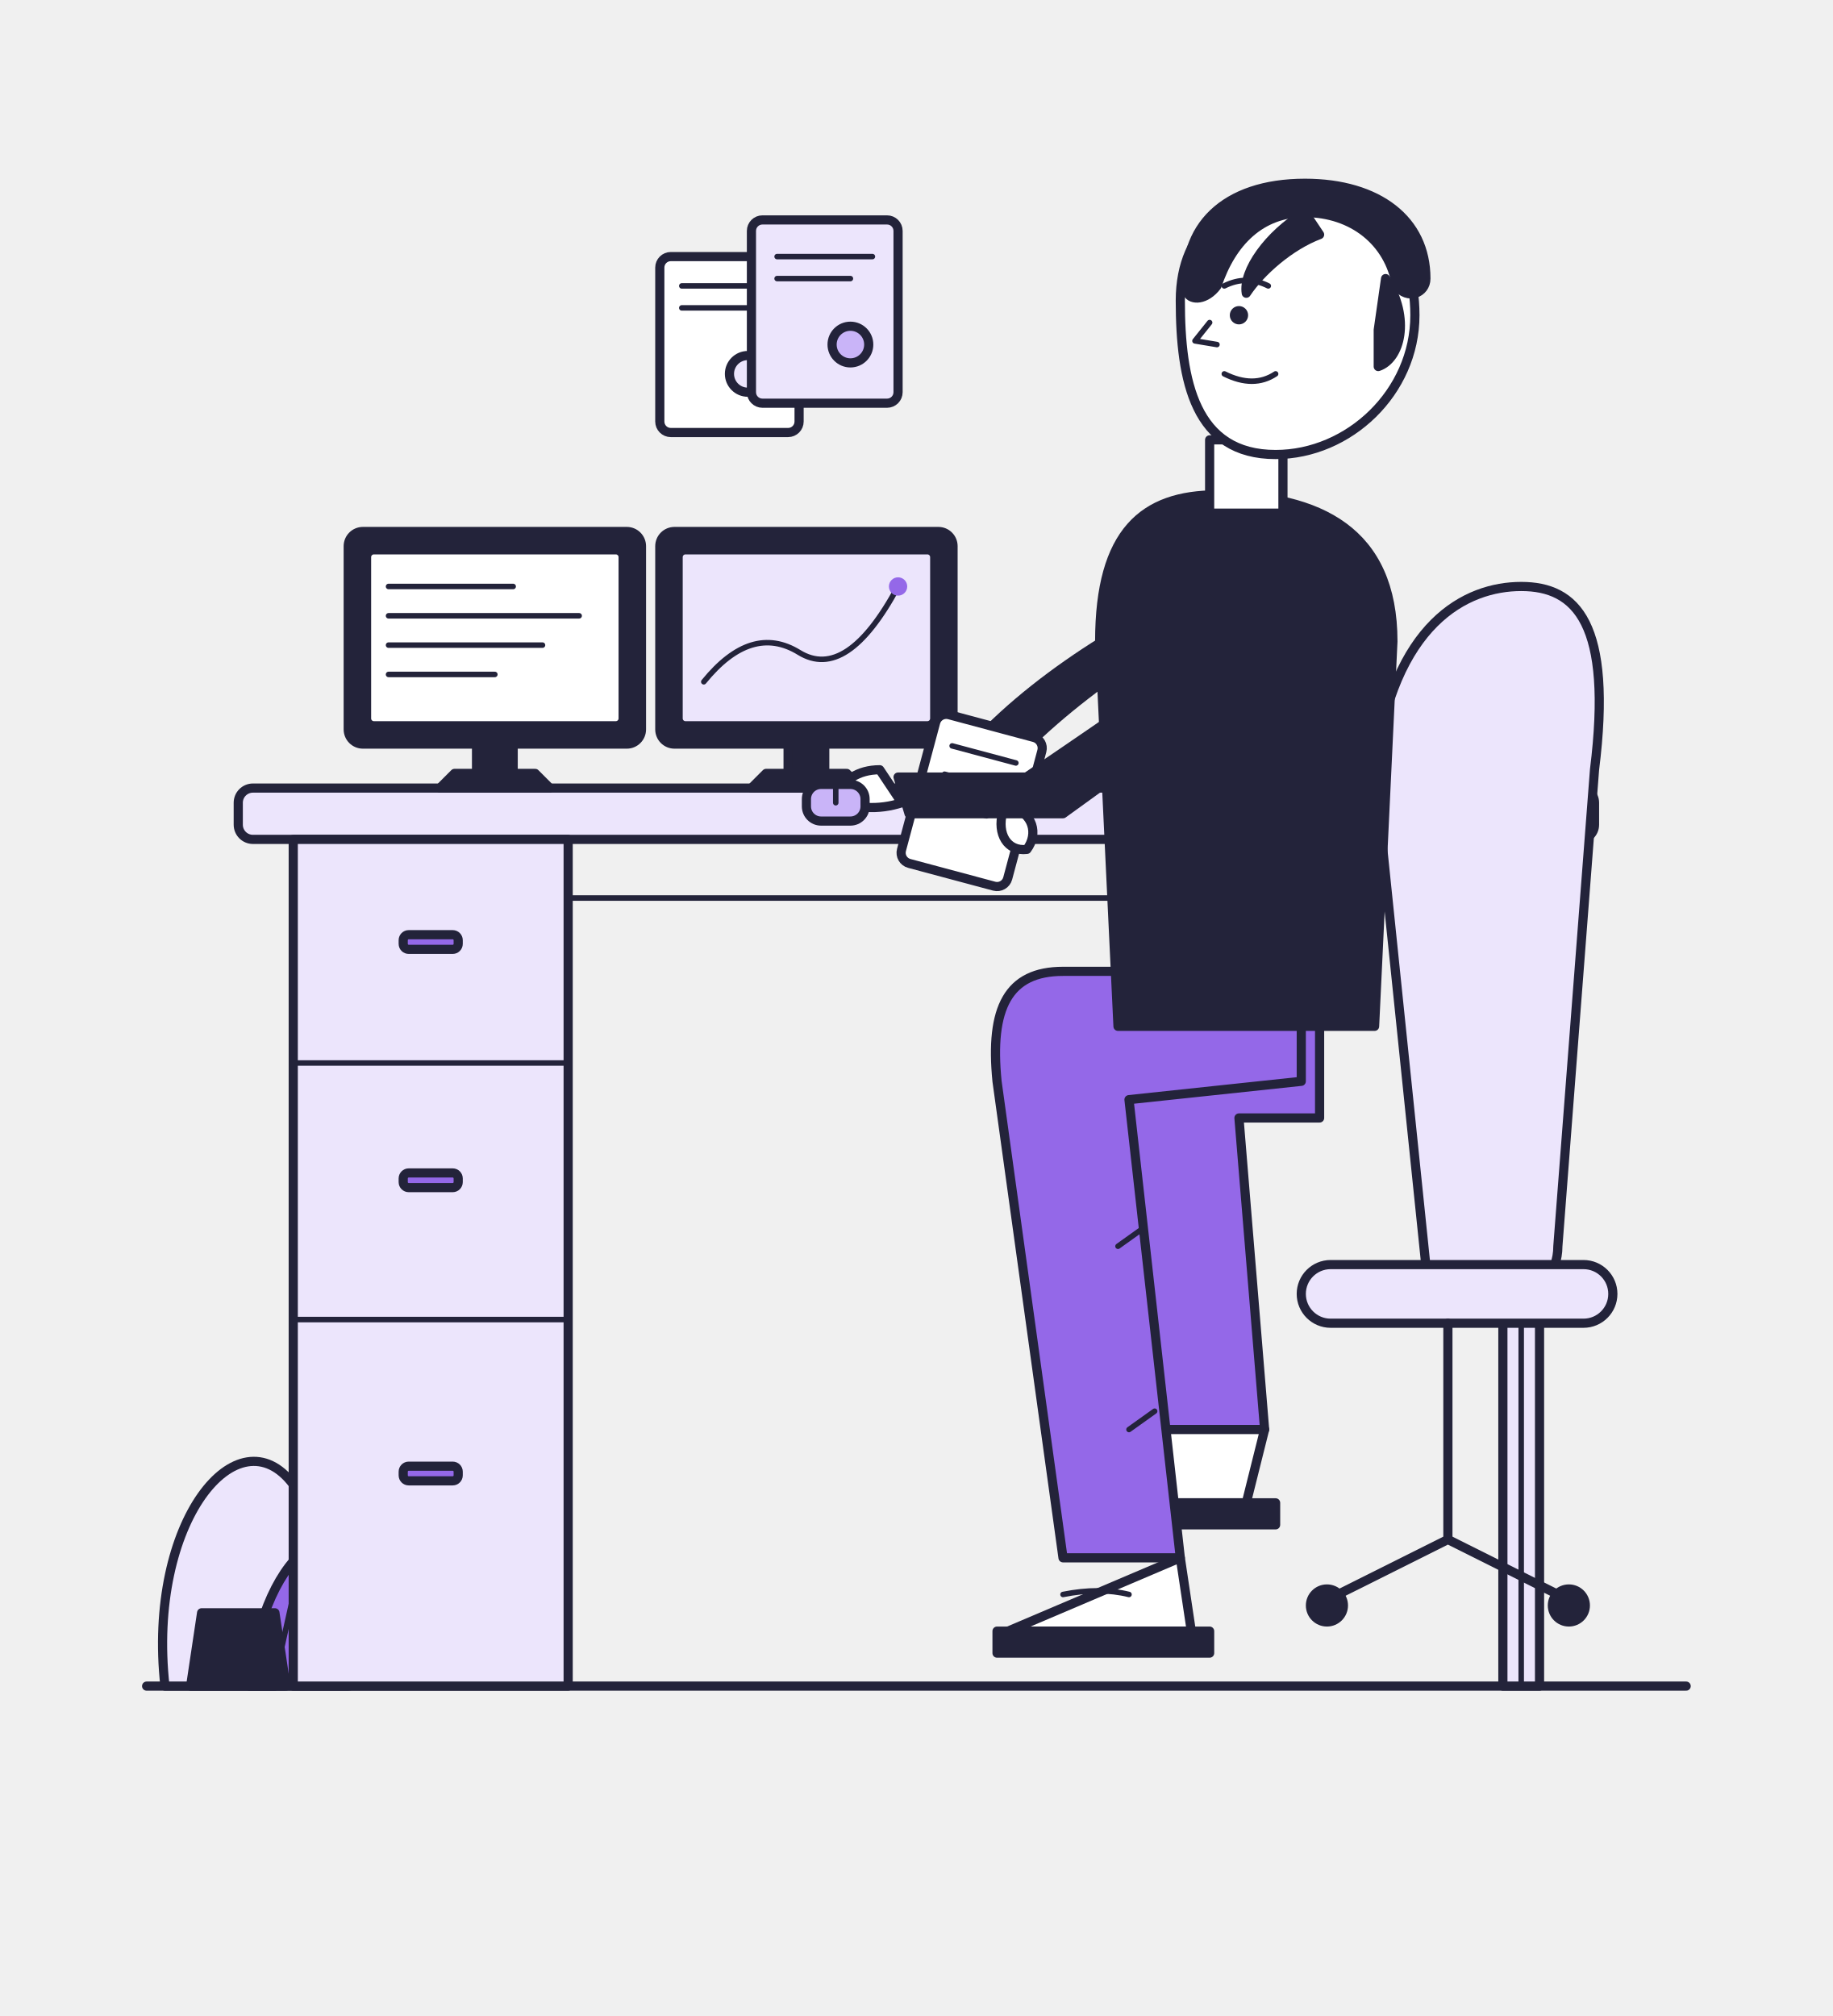
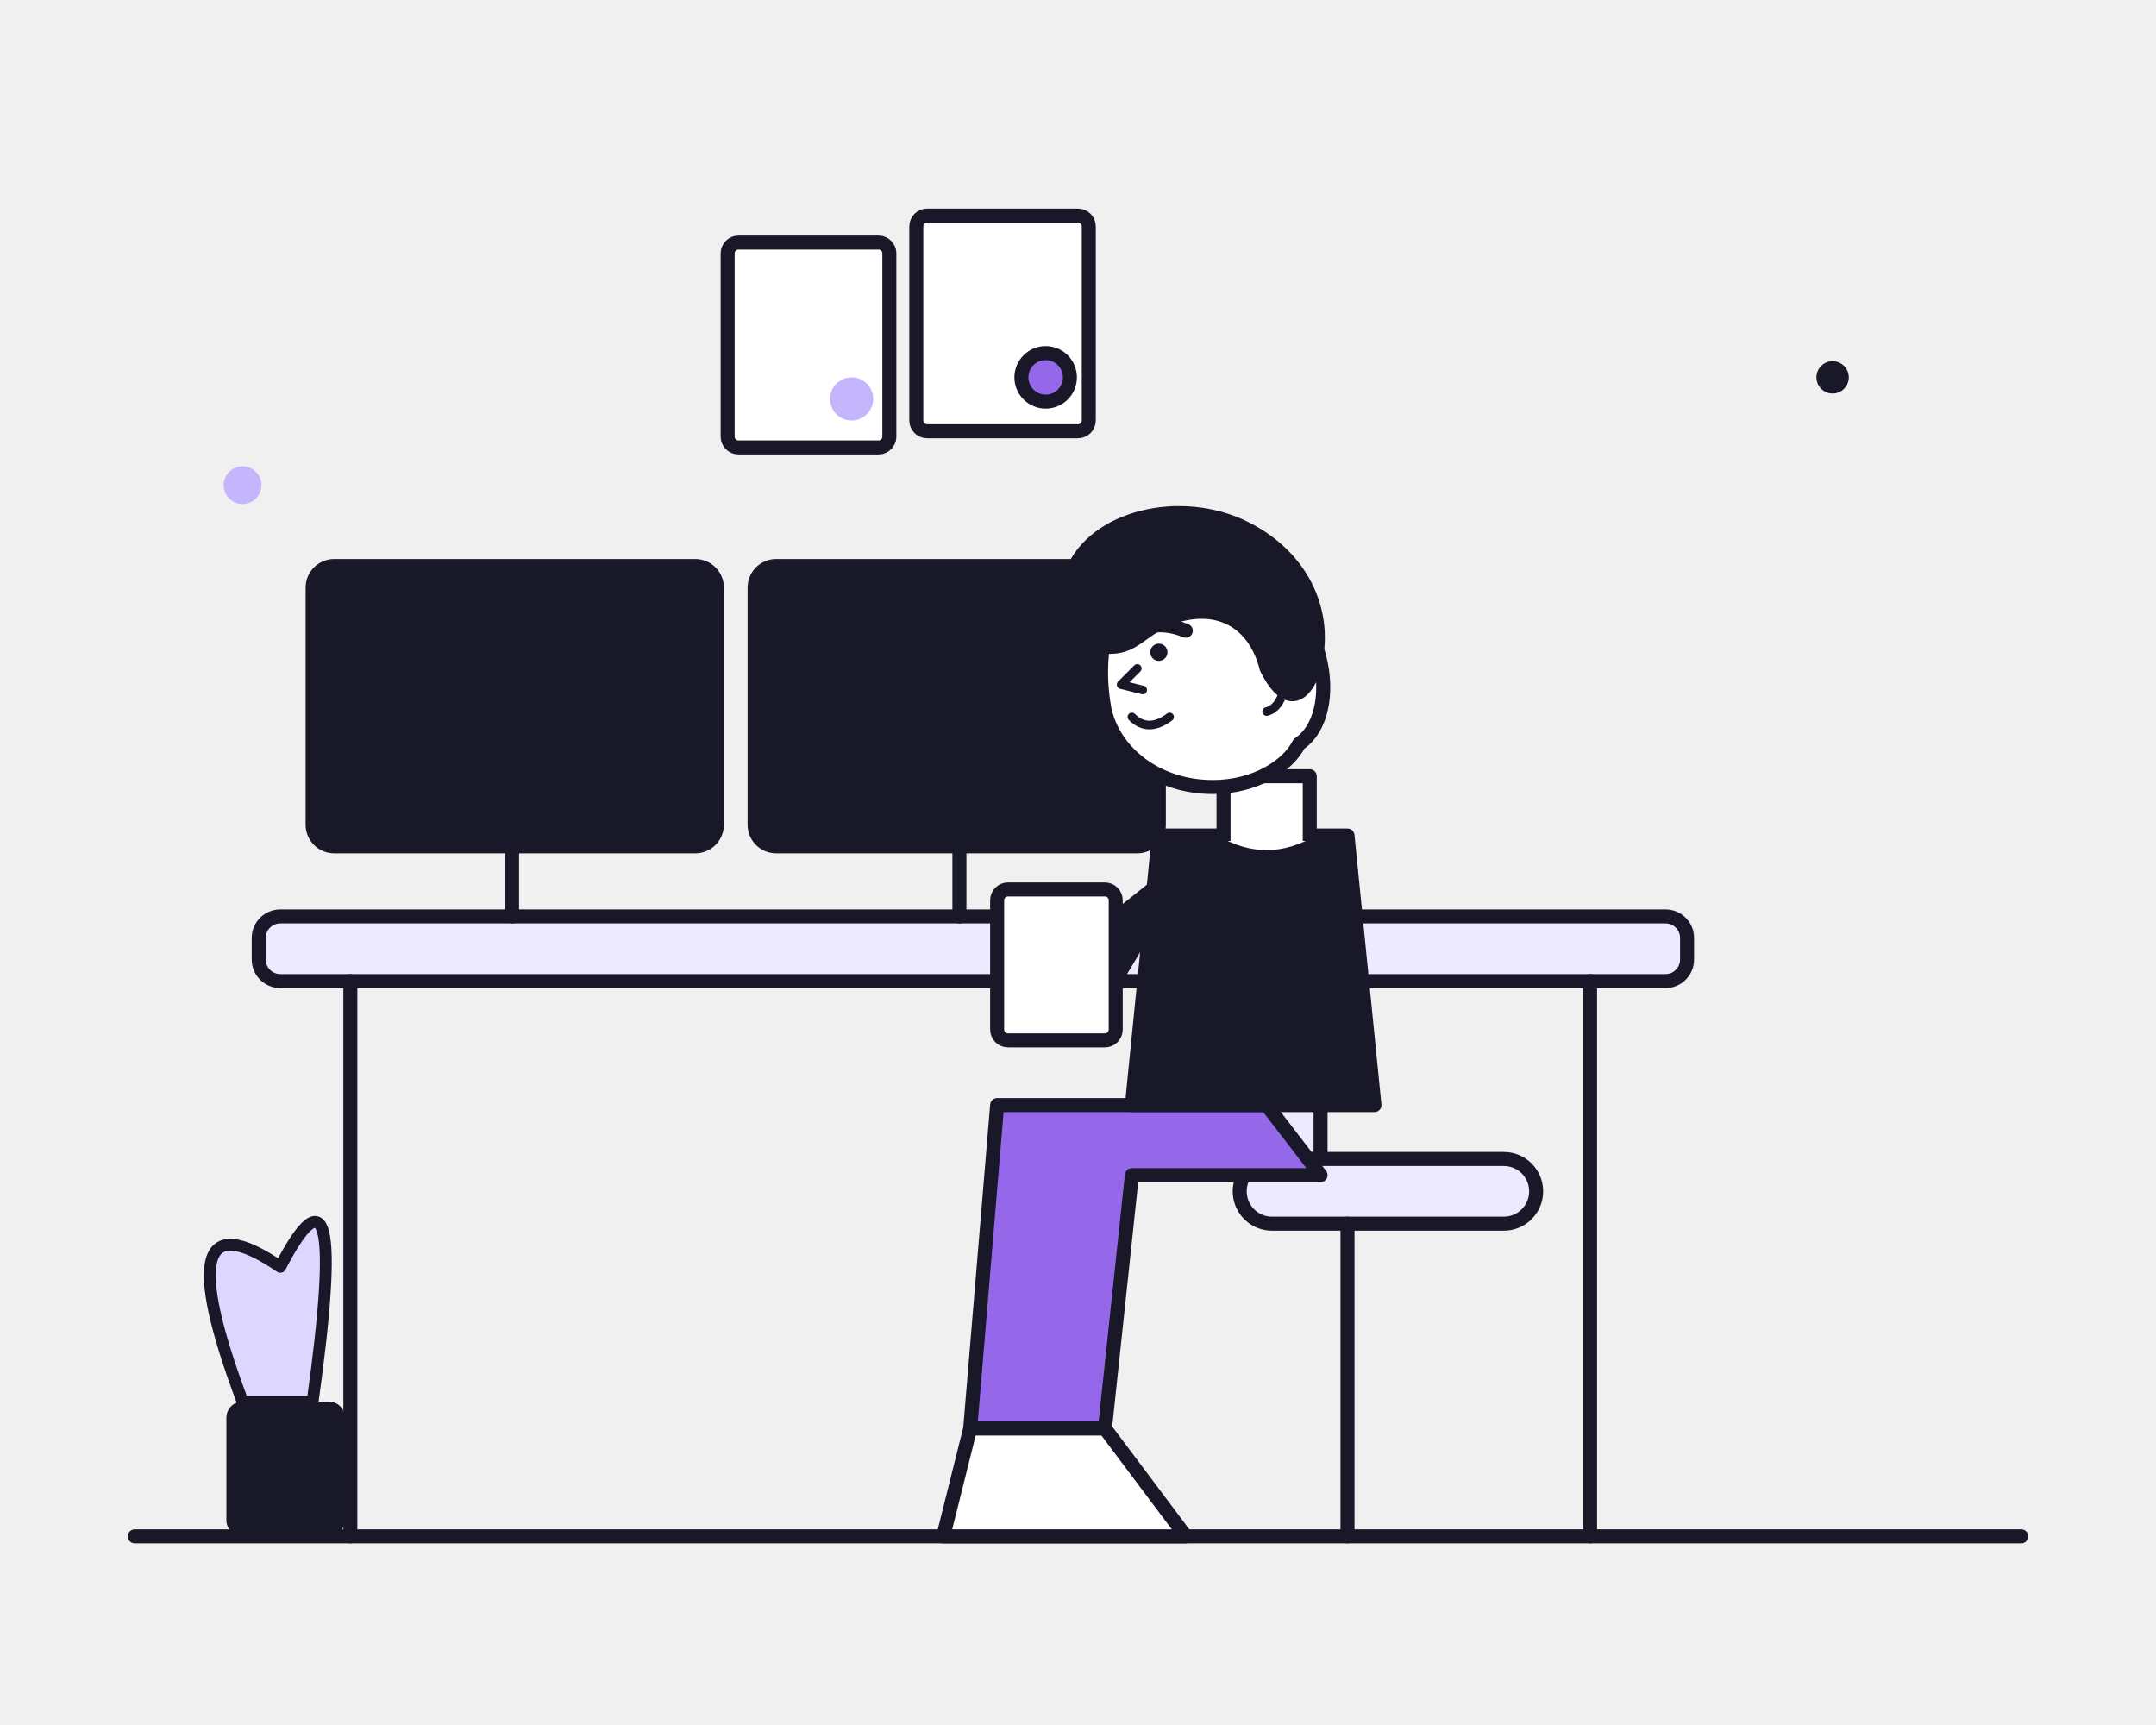
- <svg xmlns="http://www.w3.org/2000/svg" viewBox="0 0 500 550" width="100%" height="100%">
-   <style>
-     .outline { stroke: #23233A; stroke-width: 2.5; stroke-linecap: round; stroke-linejoin: round; }
-     .thin-line { stroke: #23233A; stroke-width: 1.5; stroke-linecap: round; stroke-linejoin: round; }
-     .fill-dark { fill: #23233A; }
-     .fill-purple { fill: #9468E8; }
-     .fill-purple-light { fill: #ECE5FC; }
-     .fill-purple-mid { fill: #C9B4F8; }
-     .fill-white { fill: #FFFFFF; }
-     .fill-none { fill: none; }
-   </style>
-   <circle cx="215" cy="70" r="3" fill="#9468E8" />
-   <circle cx="430" cy="180" r="2.5" fill="#23233A" />
-   <polygon points="425,240 431,248 419,248" class="thin-line fill-none" stroke="#9468E8" />
-   <line x1="40" y1="460" x2="460" y2="460" class="outline" />
-   <g id="floating-docs">
-     <rect x="180" y="70" width="38" height="48" rx="3" class="outline fill-white" />
-     <line x1="186" y1="78" x2="210" y2="78" class="thin-line" stroke="#23233A" />
-     <line x1="186" y1="84" x2="206" y2="84" class="thin-line" stroke="#23233A" />
-     <circle cx="204" cy="102" r="5" class="outline fill-purple-light" />
-     <rect x="205" y="60" width="40" height="50" rx="3" class="outline fill-purple-light" />
-     <line x1="212" y1="70" x2="238" y2="70" class="thin-line" stroke="#23233A" />
-     <line x1="212" y1="76" x2="232" y2="76" class="thin-line" stroke="#9468E8" />
-     <circle cx="232" cy="94" r="5" class="outline fill-purple-mid" />
-   </g>
-   <g id="plant-left">
-     <path d="M 45 460 C 40 415 65 385 80 405 C 95 425 80 455 75 460 Z" class="outline fill-purple-light" />
-     <path d="M 68 460 C 72 420 95 410 105 425 C 110 440 100 460 95 460 Z" class="outline fill-purple" />
-     <path d="M 75 458 Q 80 435 84 418" class="thin-line fill-none" stroke="#23233A" />
-     <path d="M 52 460 L 78 460 L 75 440 L 55 440 Z" class="outline fill-dark" />
-   </g>
-   <g id="workstation-desk">
-     <rect x="65" y="215" width="370" height="14" rx="4" class="outline fill-purple-light" />
-     <rect x="80" y="229" width="75" height="231" class="outline fill-purple-light" />
-     <line x1="80" y1="290" x2="155" y2="290" class="thin-line" />
-     <line x1="80" y1="360" x2="155" y2="360" class="thin-line" />
-     <rect x="110" y="255" width="15" height="4" rx="1.5" class="outline fill-purple" />
-     <rect x="110" y="320" width="15" height="4" rx="1.5" class="outline fill-purple" />
-     <rect x="110" y="400" width="15" height="4" rx="1.5" class="outline fill-purple" />
-     <rect x="410" y="229" width="10" height="231" class="outline fill-purple-light" />
-     <line x1="415" y1="229" x2="415" y2="460" class="thin-line" stroke="#9468E8" />
-     <line x1="155" y1="245" x2="415" y2="245" class="thin-line" />
-     <rect x="95" y="145" width="80" height="58" rx="4" class="outline fill-dark" />
-     <rect x="100" y="150" width="70" height="48" rx="2" class="outline fill-white" />
-     <line x1="106" y1="160" x2="140" y2="160" class="thin-line" stroke="#9468E8" />
-     <line x1="106" y1="168" x2="158" y2="168" class="thin-line" stroke="#C9B4F8" />
-     <line x1="106" y1="176" x2="148" y2="176" class="thin-line" stroke="#C9B4F8" />
-     <line x1="106" y1="184" x2="135" y2="184" class="thin-line" stroke="#9468E8" />
-     <rect x="130" y="203" width="10" height="12" class="outline fill-dark" />
-     <path d="M 120 215 L 150 215 L 146 211 L 124 211 Z" class="outline fill-dark" />
-     <rect x="180" y="145" width="80" height="58" rx="4" class="outline fill-dark" />
-     <rect x="185" y="150" width="70" height="48" rx="2" class="outline fill-purple-light" />
-     <path d="M 192 186 Q 205 170 218 178 T 245 160" class="thin-line fill-none" stroke="#9468E8" stroke-width="2" />
-     <circle cx="245" cy="160" r="2.5" fill="#9468E8" />
-     <rect x="215" y="203" width="10" height="12" class="outline fill-dark" />
-     <path d="M 205 215 L 235 215 L 231 211 L 209 211 Z" class="outline fill-dark" />
-   </g>
-   <g id="chair-back">
-     <path d="M 375 210 C 380 170 400 160 415 160 C 430 160 440 170 435 210 L 425 340 C 425 355 405 360 390 355 Z" class="outline fill-purple-light" />
-     <rect x="355" y="345" width="85" height="16" rx="8" class="outline fill-purple-light" />
-     <line x1="395" y1="361" x2="395" y2="420" class="outline" stroke-width="4" />
-     <path d="M 365 435 L 395 420 L 425 435" class="outline fill-none" stroke-width="3" />
-     <circle cx="362" cy="438" r="4.5" class="outline fill-dark" />
-     <circle cx="428" cy="438" r="4.5" class="outline fill-dark" />
-   </g>
-   <g id="character-workstation">
-     <path d="M 360 270 L 315 270 C 305 270 300 280 302 300 L 315 390 L 345 390 L 338 305 L 360 305 Z" class="outline fill-purple" />
-     <path d="M 315 390 L 345 390 L 340 410 L 305 410 Z" class="outline fill-white" />
-     <path d="M 302 410 L 348 410 L 348 416 L 302 416 Z" class="outline fill-dark" />
-     <path d="M 355 265 L 290 265 C 275 265 270 275 272 295 L 290 425 L 322 425 L 308 300 L 355 295 Z" class="outline fill-purple" />
-     <line x1="312" y1="335" x2="305" y2="340" class="thin-line" />
-     <line x1="315" y1="385" x2="308" y2="390" class="thin-line" />
-     <path d="M 275 445 L 322 425 L 325 445 L 280 445 Z" class="outline fill-white" />
-     <path d="M 272 445 L 330 445 L 330 451 L 272 451 Z" class="outline fill-dark" />
-     <path d="M 290 435 Q 300 433 308 435" class="thin-line fill-none" />
-     <path d="M 380 175 C 380 145 360 135 332 135 C 312 135 300 145 300 175 L 305 280 L 375 280 Z" class="outline fill-dark" />
-     <path d="M 325 208 Q 345 213 360 208" class="thin-line fill-none" stroke="#FFFFFF" />
-     <path d="M 330 120 L 330 140 L 350 140 L 350 120 Z" class="outline fill-white" />
-     <path d="M 322 82 C 322 62 336 52 356 52 C 374 52 386 66 386 86 C 386 107 368 124 348 124 C 326 124 322 104 322 82 Z" class="outline fill-white" />
-     <circle cx="338" cy="86" r="2.5" fill="#23233A" />
-     <path d="M 334 78 Q 340 75 346 78" class="thin-line fill-none" />
-     <path d="M 330 88 L 326 93 L 332 94" class="thin-line fill-none" />
-     <path d="M 334 102 Q 342 106 348 102" class="thin-line fill-none" />
-     <path d="M 324 80 C 322 62 334 50 356 50 C 376 50 389 60 389 76 C 389 80 384 82 381 78 C 379 66 369 58 356 58 C 344 58 336 66 332 78 C 329 82 325 82 324 80 Z" class="outline fill-dark" />
-     <path d="M 356 58 C 346 64 339 74 340 80 C 344 74 352 67 360 64 Z" class="outline fill-dark" />
-     <path d="M 378 76 C 385 87 382 98 376 100 L 376 90 Z" class="outline fill-dark" />
-     <path d="M 335 165 C 315 175 285 195 270 215 L 260 210 C 275 190 305 170 330 160 Z" class="outline fill-dark" />
-     <g transform="rotate(15, 275, 220)">
-       <rect x="250" y="200" width="30" height="42" rx="3" class="outline fill-white" />
-       <line x1="256" y1="208" x2="274" y2="208" class="thin-line" stroke="#23233A" />
-       <line x1="256" y1="216" x2="272" y2="216" class="thin-line" stroke="#9468E8" />
-       <line x1="256" y1="224" x2="270" y2="224" class="thin-line" stroke="#23233A" />
-       <path d="M 276 220 C 282 220 285 225 283 230 C 278 232 274 228 274 222 Z" class="outline fill-white" />
-     </g>
-     <path d="M 345 165 C 330 178 305 195 280 212 L 245 212 L 248 222 L 290 222 L 355 175 Z" class="outline fill-dark" />
-     <path d="M 240 210 C 234 210 230 213 228 217 C 232 221 240 221 246 219 Z" class="outline fill-white" />
-     <rect x="220" y="214" width="16" height="10" rx="4" class="outline fill-purple-mid" />
-     <line x1="228" y1="214" x2="228" y2="219" class="thin-line" />
-   </g>
+ <svg xmlns="http://www.w3.org/2000/svg" viewBox="0 0 400 320" width="100%" height="100%">
+   <defs>
+     <style>
+     .outline { stroke: #181829; stroke-width: 2.6; stroke-linecap: round; stroke-linejoin: round; fill: none; }
+     .thin-line { stroke: #181829; stroke-width: 1.6; stroke-linecap: round; stroke-linejoin: round; fill: none; }
+     .hair-dark { fill: #181829; stroke: #181829; stroke-width: 2.6; stroke-linecap: round; stroke-linejoin: round; }
+     .sweater-dark { fill: #181829; stroke: #181829; stroke-width: 2.6; stroke-linecap: round; stroke-linejoin: round; }
+     .skin-white { fill: #FFFFFF; stroke: #181829; stroke-width: 2.6; stroke-linecap: round; stroke-linejoin: round; }
+     .pants-purple { fill: #9468E8; stroke: #181829; stroke-width: 2.6; stroke-linecap: round; stroke-linejoin: round; }
+     .pants-purple-back { fill: #7C3AED; stroke: #181829; stroke-width: 2.6; stroke-linecap: round; stroke-linejoin: round; }
+     .accent-light { fill: #EDE9FE; stroke: #181829; stroke-width: 2.6; stroke-linecap: round; stroke-linejoin: round; }
+     .accent-mid { fill: #C4B5FD; }
+     .shoe-white { fill: #FFFFFF; stroke: #181829; stroke-width: 2.6; stroke-linecap: round; stroke-linejoin: round; }
+     .foliage-light { fill: #DDD6FE; stroke: #181829; stroke-width: 2.2; stroke-linecap: round; stroke-linejoin: round; }
+     .foliage-mid { fill: #C4B5FD; stroke: #181829; stroke-width: 2.2; stroke-linecap: round; stroke-linejoin: round; }
+     .foliage-dark { fill: #9468E8; stroke: #181829; stroke-width: 2.2; stroke-linecap: round; stroke-linejoin: round; }
+ </style>
+   </defs>
+   <circle cx="45" cy="90" r="3.5" class="accent-mid" />
+   <circle cx="340" cy="70" r="3" fill="#181829" />
+   <line x1="25" y1="285" x2="375" y2="285" class="outline" stroke-width="2.6" />
+   <rect x="42" y="260" width="22" height="25" rx="3" fill="#181829" />
+   <path d="M 45 260 Q 30 220 52 235 Q 65 210 58 260 Z" class="foliage-light" />
+   <rect x="48" y="170" width="265" height="12" rx="4" class="accent-light" />
+   <line x1="65" y1="182" x2="65" y2="285" class="outline" stroke-width="3" />
+   <line x1="295" y1="182" x2="295" y2="285" class="outline" stroke-width="3" />
+   <rect x="58" y="105" width="75" height="52" rx="4" class="sweater-dark" />
+   <line x1="95" y1="157" x2="95" y2="170" class="outline" stroke-width="4" />
+   <rect x="140" y="105" width="75" height="52" rx="4" class="sweater-dark" />
+   <line x1="178" y1="157" x2="178" y2="170" class="outline" stroke-width="4" />
+   <rect x="135" y="45" width="30" height="38" rx="2" class="skin-white" />
+   <circle cx="158" cy="74" r="4" class="accent-mid" />
+   <rect x="170" y="40" width="32" height="40" rx="2" class="skin-white" />
+   <circle cx="194" cy="70" r="4.5" class="pants-purple" />
+   <rect x="235" y="185" width="10" height="35" rx="5" class="accent-light" />
+   <rect x="230" y="215" width="55" height="12" rx="6" class="accent-light" />
+   <line x1="250" y1="227" x2="250" y2="285" class="outline" stroke-width="3" />
+   <path d="M 235 205 L 185 205 L 180 265 L 205 265 L 210 218 L 245 218 Z" class="pants-purple" />
+   <path d="M 180 265 L 205 265 L 220 285 L 175 285 Z" class="shoe-white" />
+   <path d="M 215 155 L 210 205 L 255 205 L 250 155 Z" class="sweater-dark" />
+   <path d="M 220 160 L 205 185 L 195 180 Z" class="sweater-dark" />
+   <rect x="185" y="165" width="22" height="28" rx="2" class="skin-white" />
+   <path d="M 227 144 L 227 158 L 243 158 L 243 144 Z" class="skin-white" />
+   <path d="M 225 156 Q 235 162 245 156" class="skin-white" stroke-width="2" />
+   <path d="M 241 138 C 247 134 247 122 241 114 C 235 106 221 102 213 106 C 205 110 203 122 205 132 C 207 140 215 146 225 146 C 233 146 239 142 241 138 Z" class="skin-white" />
+   <path d="M 220 117 Q 215 115 211 117" class="outline" stroke-width="1.8" />
+   <circle cx="215" cy="121" r="1.6" fill="#181829" />
+   <path d="M 211 124 L 208 127 L 212 128" class="thin-line" />
+   <path d="M 217 133 Q 213 136 210 133" class="thin-line" />
+   <path d="M 237 126 C 239 123 239 131 235 132" class="thin-line" />
+   <path d="M 243 126 C 247 116 243 104 231 98 C 219 92 203 96 199 106 C 196 114 201 120 206 120 C 211 120 212 116 219 114 C 227 112 233 116 235 124 C 238 130 241 130 243 126 Z" class="hair-dark" />
</svg>
